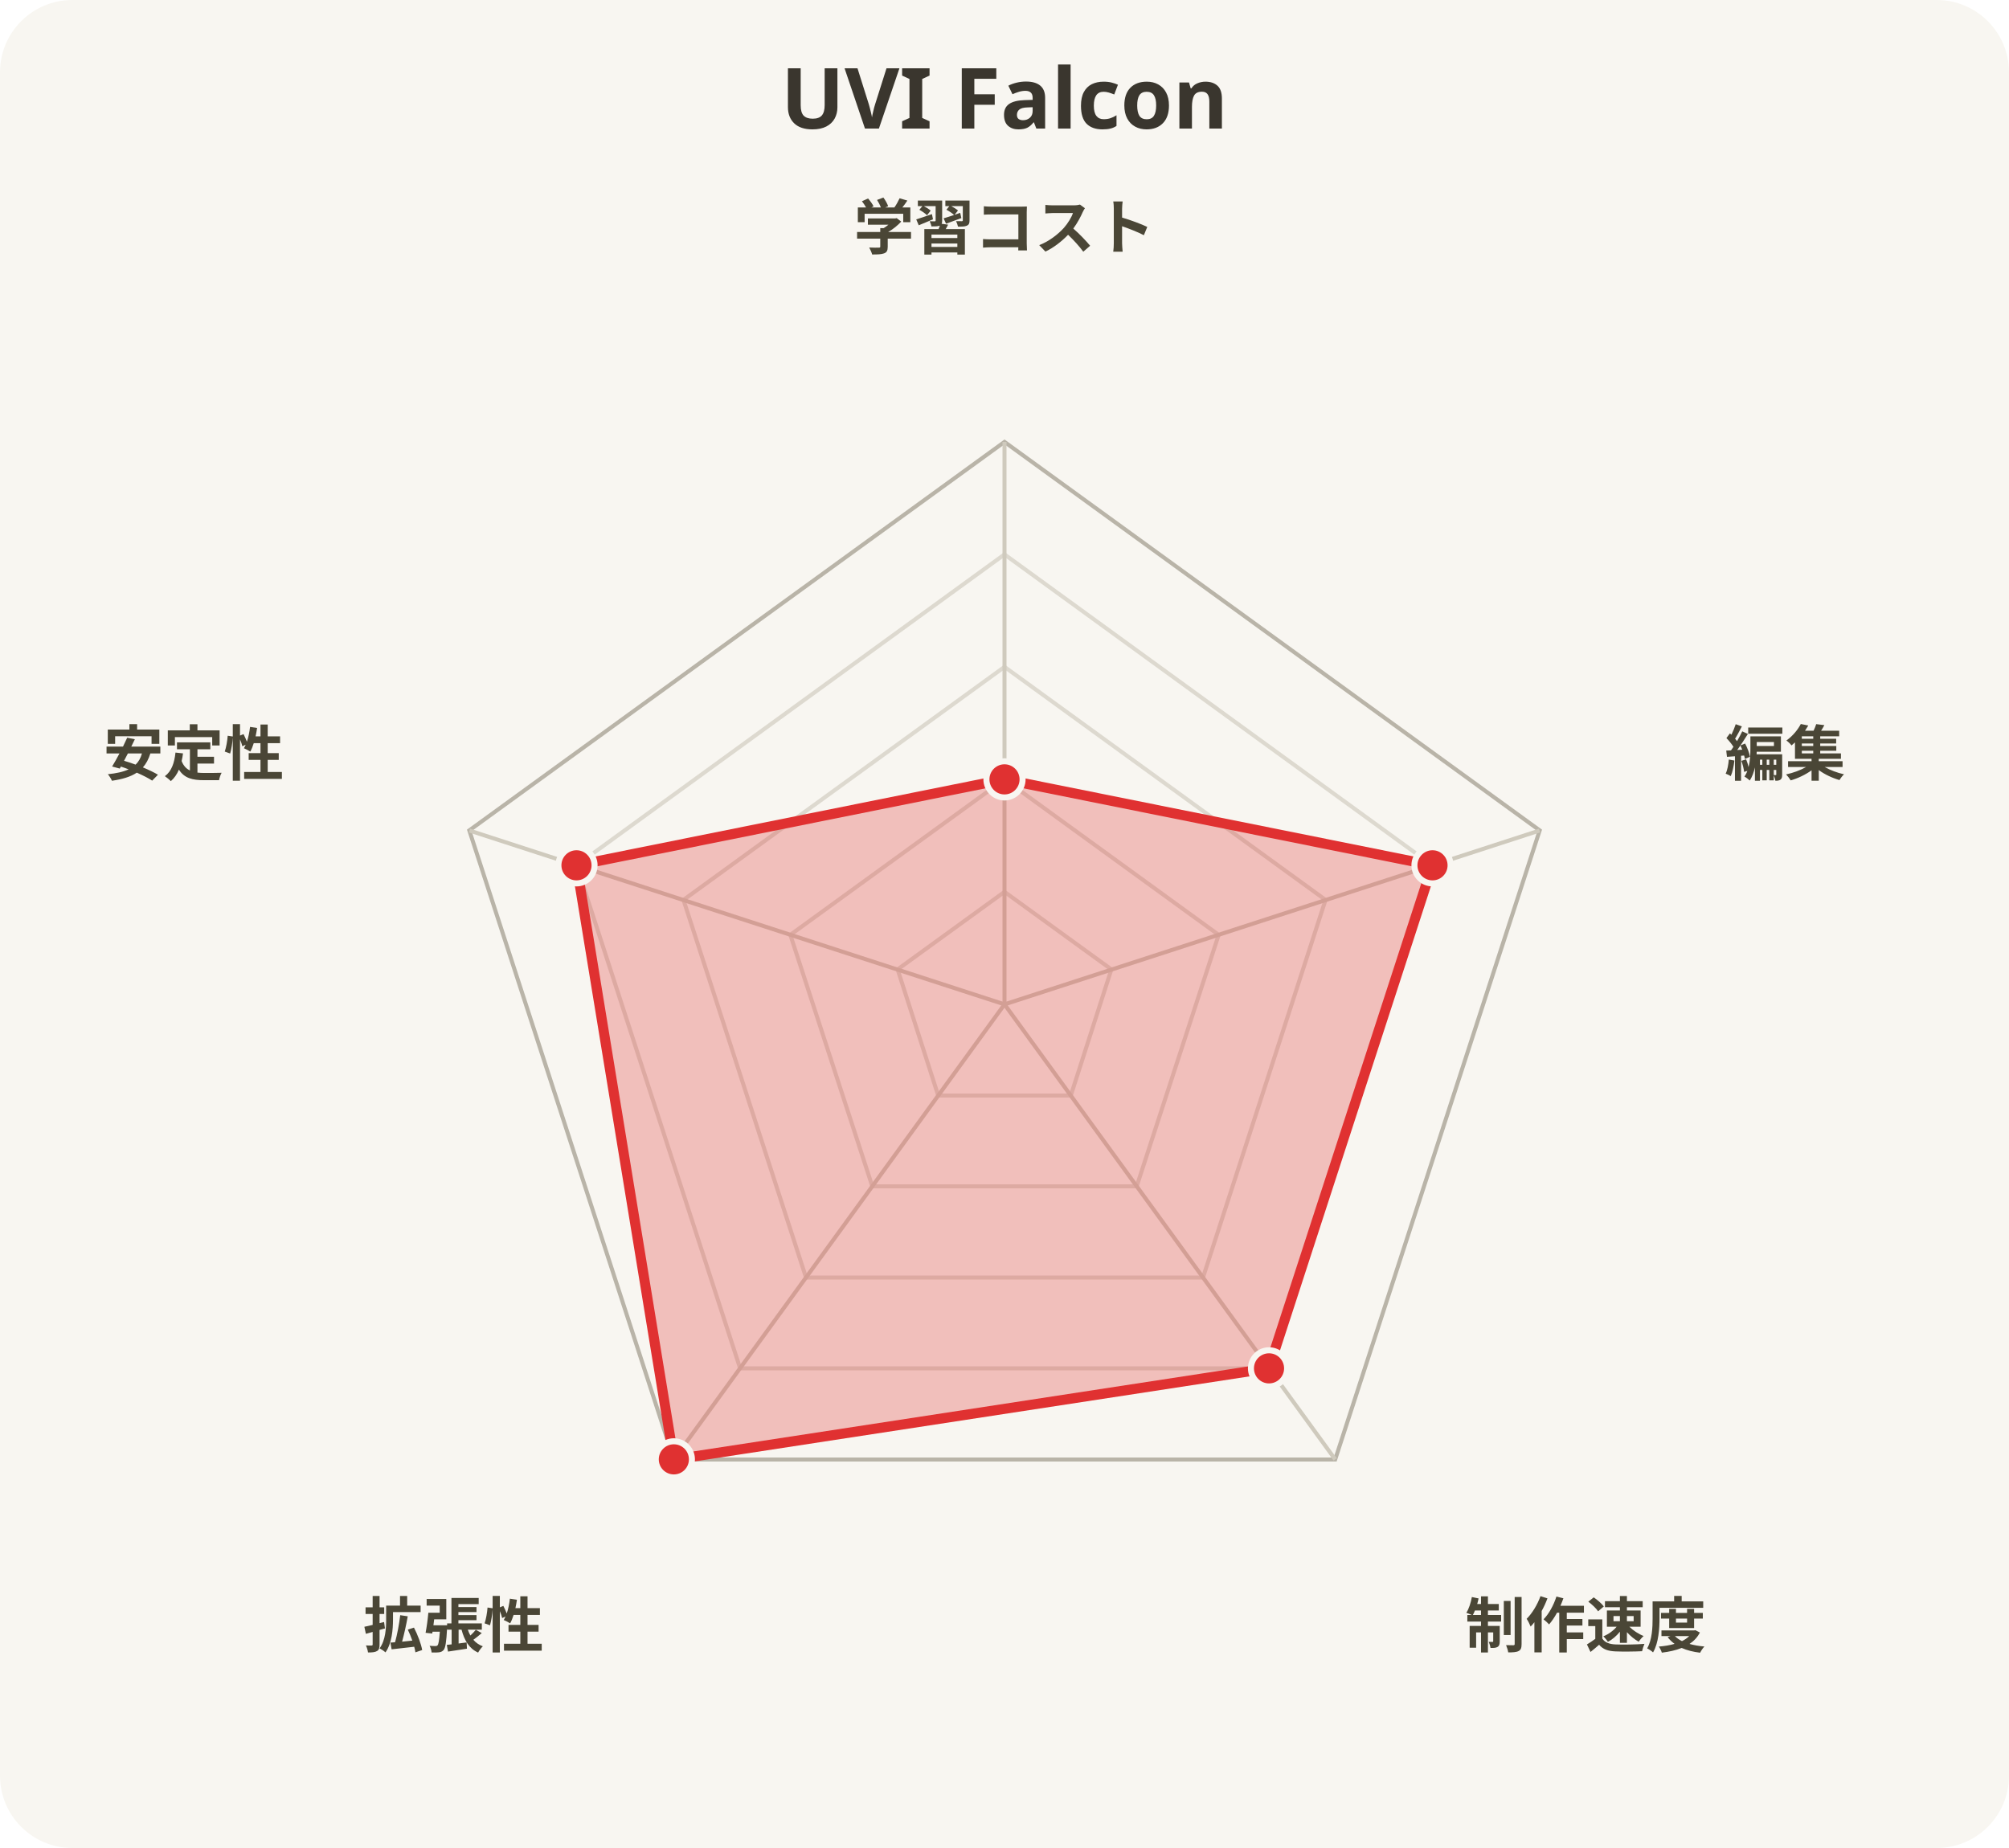
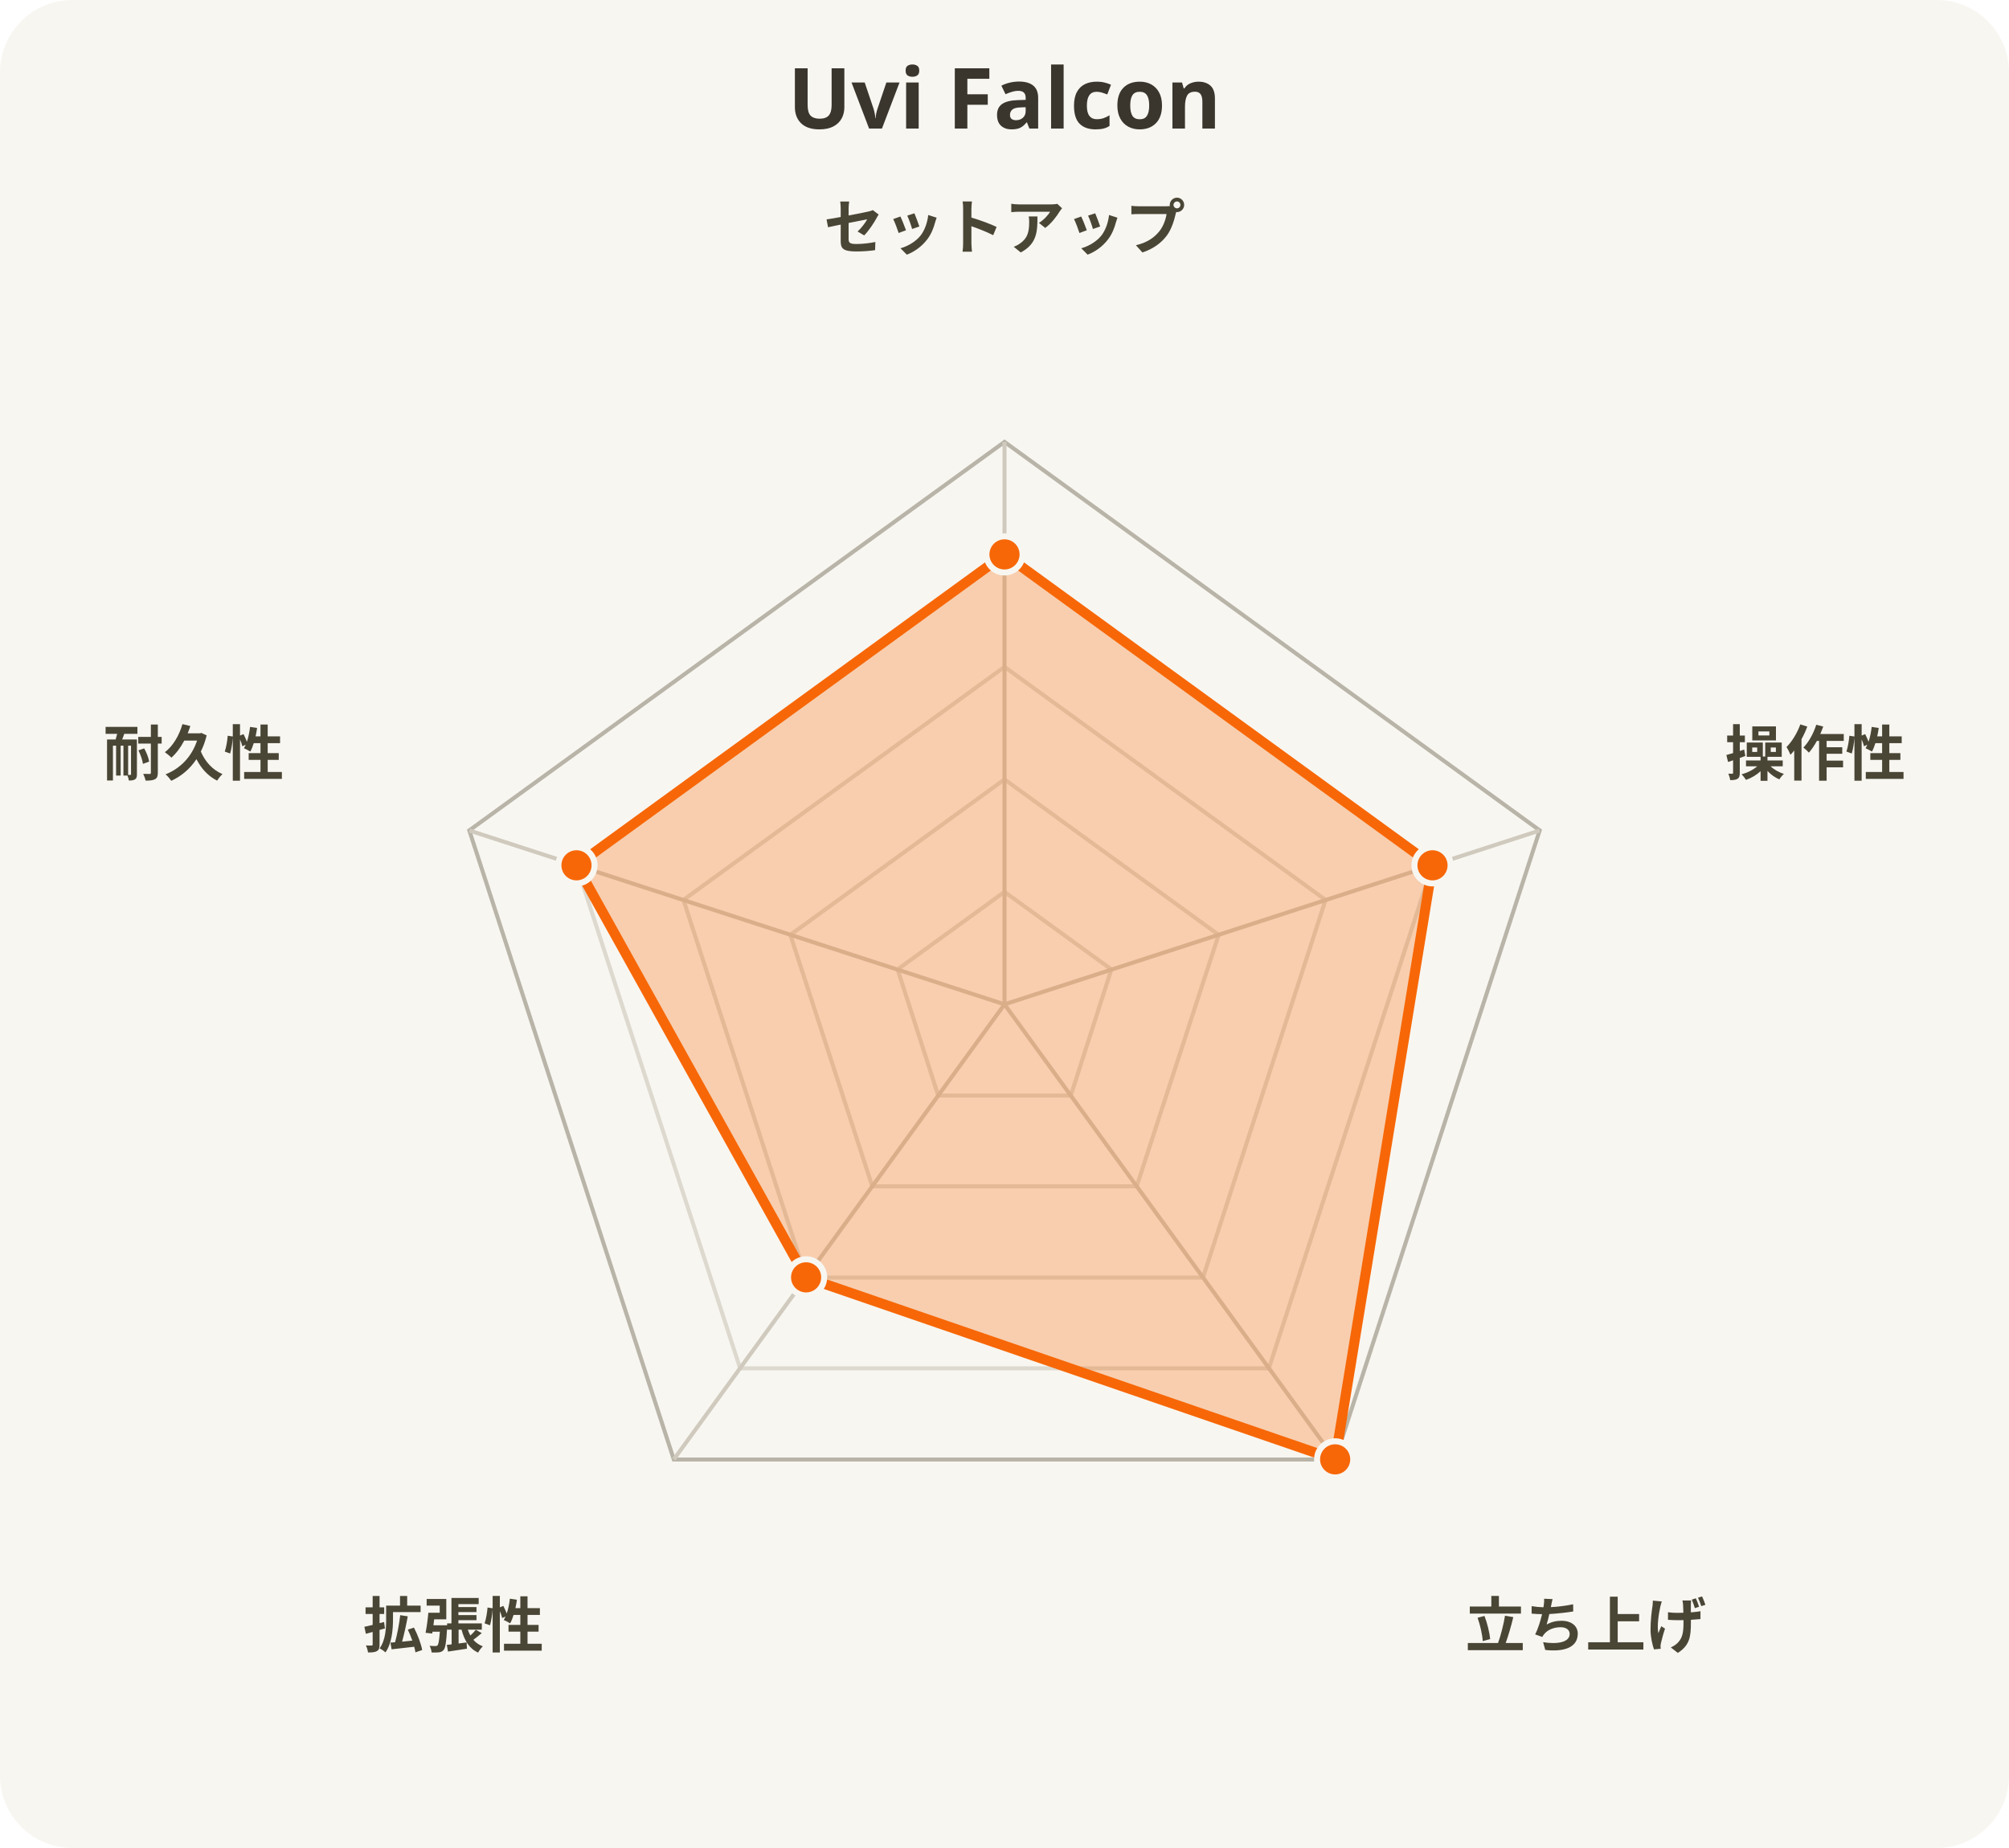
<svg xmlns="http://www.w3.org/2000/svg" viewBox="0 0 500 460" font-family="'Hiragino Sans','Noto Sans JP',sans-serif">
  <rect x="0" y="0" width="500" height="460" rx="18" fill="#F8F6F1" />
-   <text x="250" y="32" text-anchor="middle" font-size="21" font-weight="700" fill="#3A362E">UVI Falcon</text>
+   <text x="250" y="32" text-anchor="middle" font-size="21" font-weight="700" fill="#3A362E">Uvi Falcon</text>
  <polygon points="250.0,222.0 276.6,241.3 266.5,272.7 233.5,272.7 223.4,241.3 " fill="none" stroke="#DDD9CF" stroke-width="1" />
  <polygon points="250.0,194.0 303.3,232.7 282.9,295.3 217.1,295.3 196.7,232.7 " fill="none" stroke="#DDD9CF" stroke-width="1" />
  <polygon points="250.0,166.0 329.9,224.0 299.4,318.0 200.6,318.0 170.1,224.0 " fill="none" stroke="#DDD9CF" stroke-width="1" />
  <polygon points="250.0,138.0 356.5,215.4 315.8,340.6 184.2,340.6 143.5,215.4 " fill="none" stroke="#DDD9CF" stroke-width="1" />
  <polygon points="250.0,110.0 383.2,206.7 332.3,363.3 167.7,363.3 116.8,206.7 " fill="none" stroke="#B9B4A8" stroke-width="1" />
  <line x1="250" y1="250" x2="250" y2="110" stroke="#CFCABD" stroke-width="1" />
  <line x1="250" y1="250" x2="383.154" y2="206.74" stroke="#CFCABD" stroke-width="1" />
  <line x1="250" y1="250" x2="332.292" y2="363.26" stroke="#CFCABD" stroke-width="1" />
  <line x1="250" y1="250" x2="167.708" y2="363.26" stroke="#CFCABD" stroke-width="1" />
  <line x1="250" y1="250" x2="116.846" y2="206.74" stroke="#CFCABD" stroke-width="1" />
-   <text x="250" y="62" text-anchor="middle" font-size="15" font-weight="600" fill="#4A4636">学習コスト</text>
-   <text x="429.296" y="192.998" text-anchor="start" font-size="15" font-weight="600" fill="#4A4636">編集</text>
-   <text x="364.628" y="410.002" text-anchor="start" font-size="15" font-weight="600" fill="#4A4636">制作速度</text>
+   <text x="250" y="62" text-anchor="middle" font-size="15" font-weight="600" fill="#4A4636">セットアップ</text>
+   <text x="429.296" y="192.998" text-anchor="start" font-size="15" font-weight="600" fill="#4A4636">操作性</text>
+   <text x="364.628" y="410.002" text-anchor="start" font-size="15" font-weight="600" fill="#4A4636">立ち上げ</text>
  <text x="135.372" y="410.002" text-anchor="end" font-size="15" font-weight="600" fill="#4A4636">拡張性</text>
-   <text x="70.704" y="192.998" text-anchor="end" font-size="15" font-weight="600" fill="#4A4636">安定性</text>
-   <polygon points="250.0,194.0 356.5,215.4 315.8,340.6 167.7,363.3 143.5,215.4 " fill="#E03131" fill-opacity="0.28" stroke="#E03131" stroke-width="2.5" stroke-linejoin="round" />
-   <circle cx="250" cy="194" r="4.5" fill="#E03131" stroke="#F8F6F1" stroke-width="1.5" />
-   <circle cx="356.523" cy="215.392" r="4.5" fill="#E03131" stroke="#F8F6F1" stroke-width="1.5" />
-   <circle cx="315.834" cy="340.608" r="4.5" fill="#E03131" stroke="#F8F6F1" stroke-width="1.5" />
-   <circle cx="167.708" cy="363.26" r="4.5" fill="#E03131" stroke="#F8F6F1" stroke-width="1.5" />
-   <circle cx="143.477" cy="215.392" r="4.5" fill="#E03131" stroke="#F8F6F1" stroke-width="1.5" />
+   <text x="70.704" y="192.998" text-anchor="end" font-size="15" font-weight="600" fill="#4A4636">耐久性</text>
+   <polygon points="250.0,138.0 356.5,215.4 332.3,363.3 200.6,318.0 143.5,215.4" fill="#F76707" fill-opacity="0.28" stroke="#F76707" stroke-width="2.5" stroke-linejoin="round" />
+   <circle cx="250" cy="138" r="4.5" fill="#F76707" stroke="#F8F6F1" stroke-width="1.5" />
+   <circle cx="356.523" cy="215.392" r="4.5" fill="#F76707" stroke="#F8F6F1" stroke-width="1.5" />
+   <circle cx="332.292" cy="363.26" r="4.5" fill="#F76707" stroke="#F8F6F1" stroke-width="1.5" />
+   <circle cx="200.625" cy="317.956" r="4.5" fill="#F76707" stroke="#F8F6F1" stroke-width="1.5" />
+   <circle cx="143.477" cy="215.392" r="4.5" fill="#F76707" stroke="#F8F6F1" stroke-width="1.5" />
</svg>
